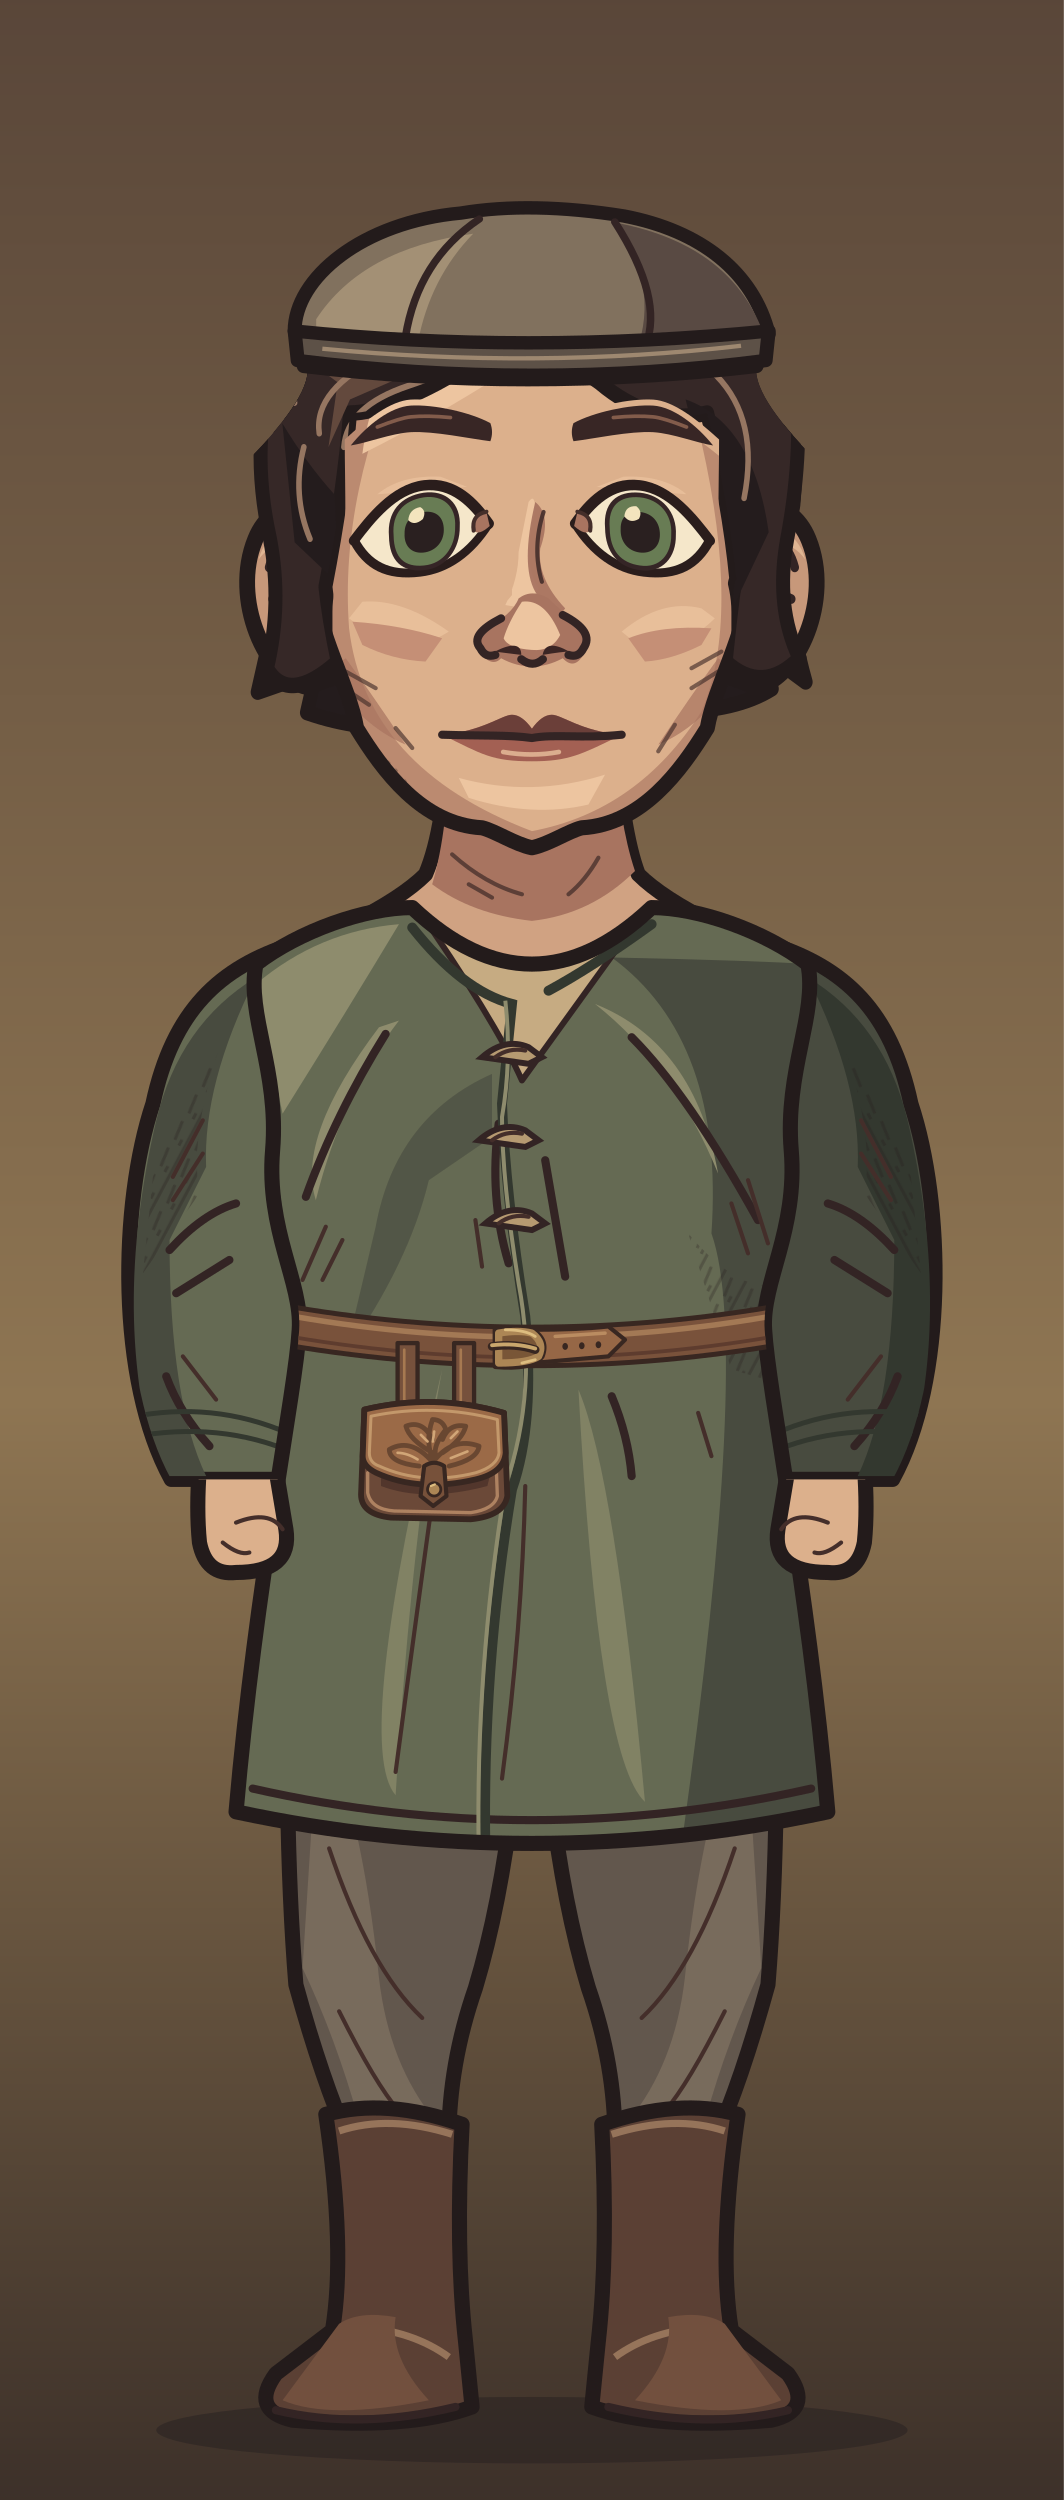
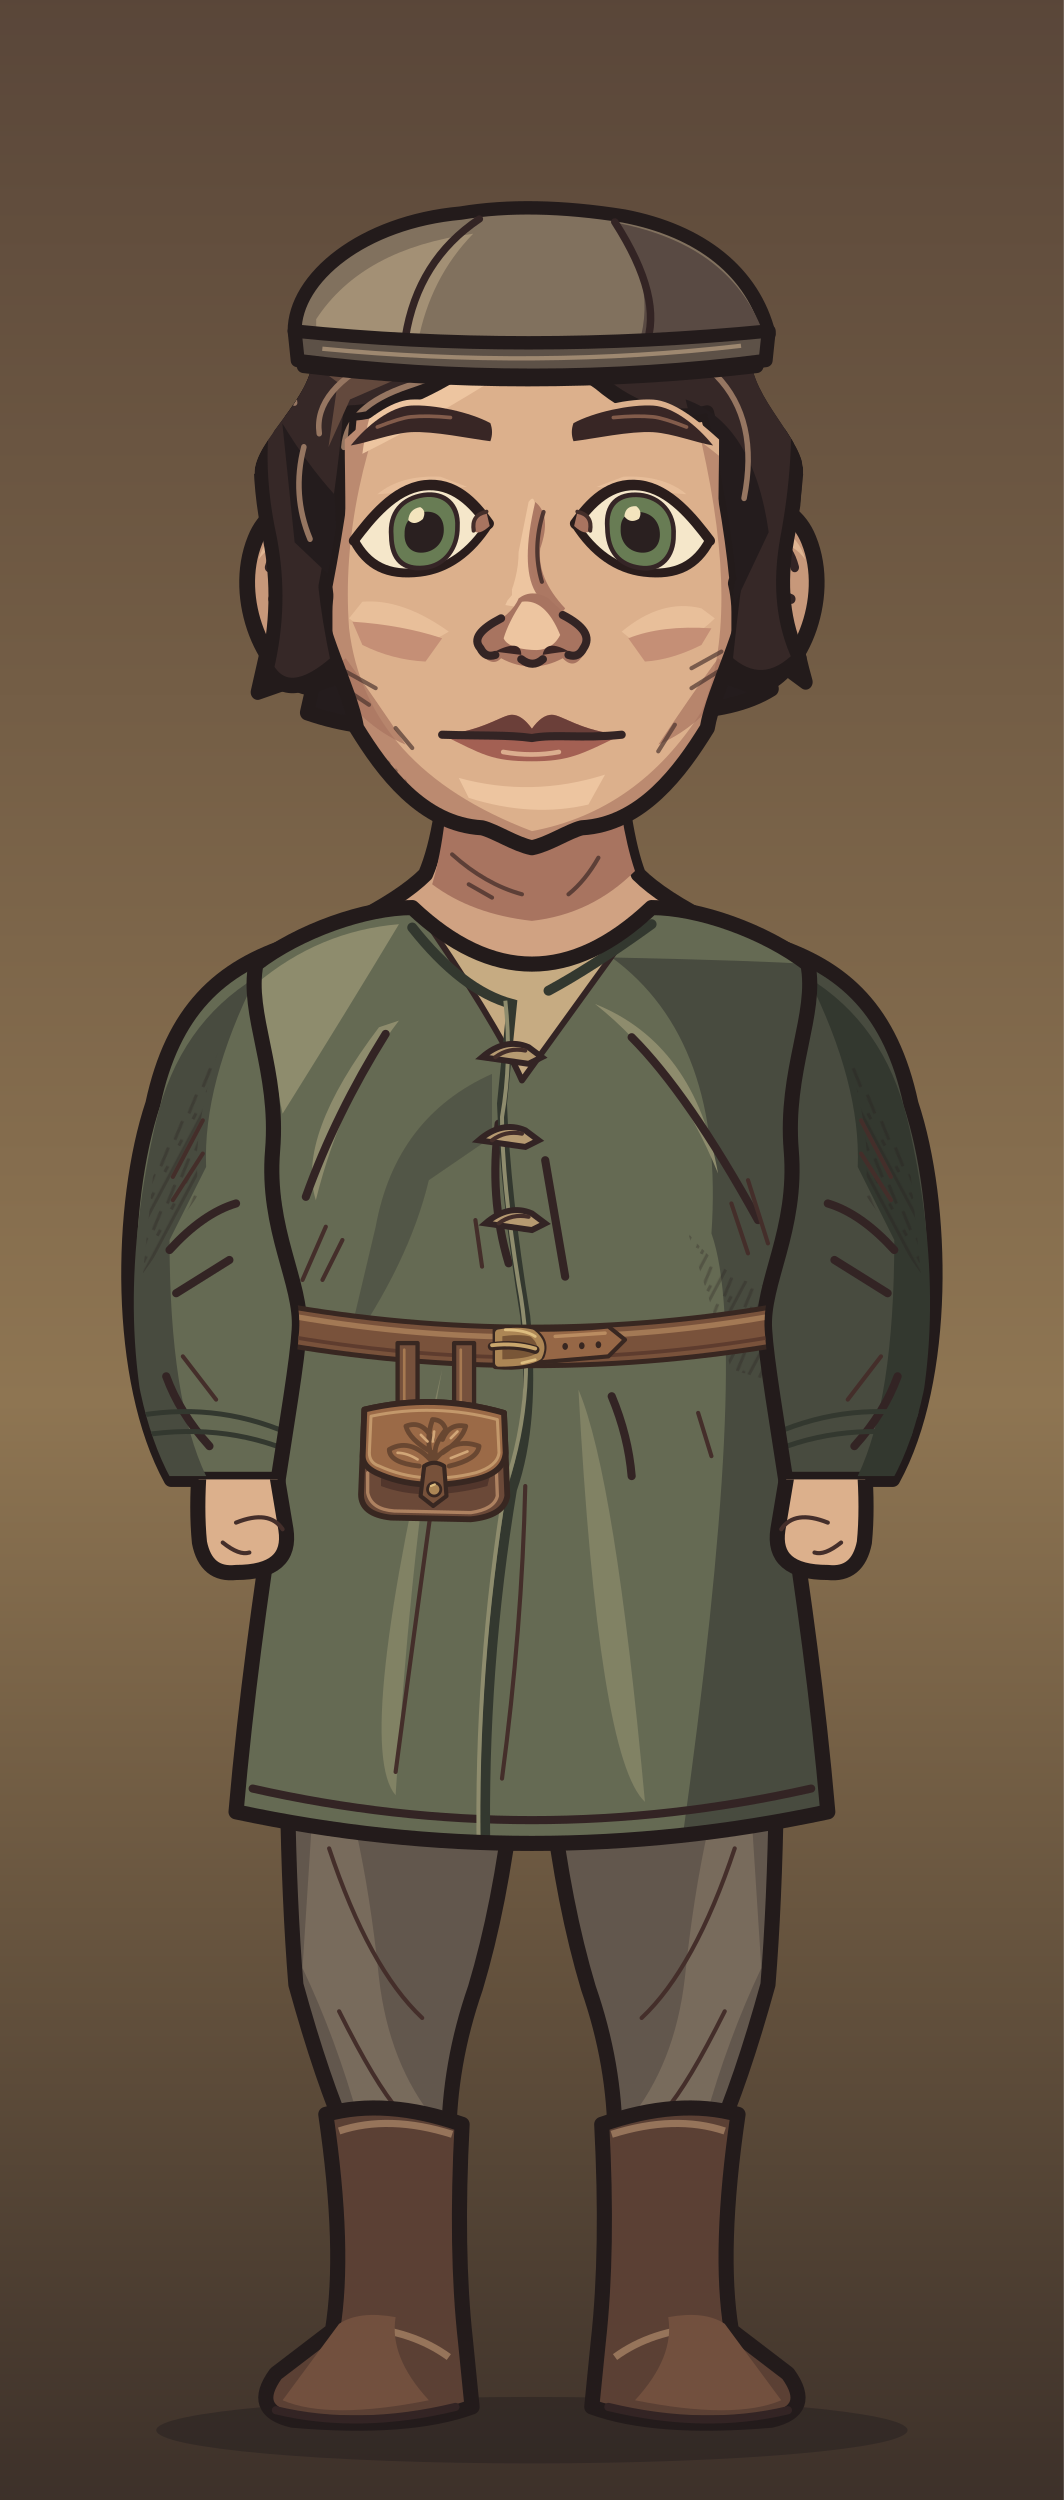
<svg xmlns="http://www.w3.org/2000/svg" xmlns:xlink="http://www.w3.org/1999/xlink" aria-labelledby="title" width="320" height="752" viewBox="0 0 320 752" role="img" data-belt="leather">
  <defs>
    <style>
      .edge {stroke:#231b1b;stroke-width:4.55;stroke-linecap:round;stroke-linejoin:round}
      .seam {fill:none;stroke:#332424;stroke-width:2.45;stroke-linecap:round;stroke-linejoin:round}
      .etch {fill:none;stroke:#442e2a;stroke-width:1.25;stroke-linecap:round}
      .hair-line {fill:none;stroke:#967661;stroke-width:1.45;stroke-linecap:round}
      .white {fill:#f5e7ca;stroke:#2a1d1c;stroke-width:2.65;stroke-linejoin:round}
      .label {fill:#efdfc1;font:600 20px Georgia,serif}
      .muted {fill:#b8aa96;font:13px 'Segoe UI',sans-serif}
      .section {fill:#dcbb8e;font:600 14px 'Segoe UI',sans-serif}
    </style>
    <linearGradient id="umber" x2="0" y2="1" gradientUnits="objectBoundingBox">
      <stop stop-color="#594639" />
      <stop offset=".56" stop-color="#8e7552" />
      <stop offset="1" stop-color="#3c3029" />
    </linearGradient>
    <linearGradient id="ash" x2="0" y2="1" gradientUnits="objectBoundingBox">
      <stop stop-color="#3b423d" />
      <stop offset=".56" stop-color="#7a7d67" />
      <stop offset="1" stop-color="#242b28" />
    </linearGradient>
    <linearGradient id="rose" x2="0" y2="1" gradientUnits="objectBoundingBox">
      <stop stop-color="#51404a" />
      <stop offset=".56" stop-color="#8a6972" />
      <stop offset="1" stop-color="#372c33" />
    </linearGradient>
    <pattern id="paper-grain" width="63" height="57" patternUnits="userSpaceOnUse">
      <path d="M1 16l2-1m21-4 5-2m16 7 6-1M12 32l3-1m16 11 4-1m20-14 4 1M4 51l5-1m41 0 9-2" fill="none" stroke="#231a1b" stroke-width=".85" opacity=".19" />
      <path d="M4 5l9-1m29 2 2-1M1 40l4-1m12 9 1-1m21-23 4-1m9 12 5-2" fill="none" stroke="#f0dbb5" stroke-width=".85" opacity=".23" />
      <path d="M16 19h.6m13-3h.7m28 6h.7m-39 15h.6m23 4h.6m-12 11h.7m29-39h.7" fill="none" stroke="#21191a" stroke-width="1.2" opacity=".28" stroke-linecap="round" />
    </pattern>
    <pattern id="ink-lines" width="7" height="9" patternUnits="userSpaceOnUse" patternTransform="rotate(28)">
      <path d="M1 -2V10m2.8-8 .6 6m1.9-1v5" stroke="#271d1d" stroke-width=".95" fill="none" opacity=".65" />
    </pattern>
    <radialGradient id="vignette" cx=".5" cy=".39" r=".72">
      <stop offset=".47" stop-color="#20191c" stop-opacity="0" />
      <stop offset="1" stop-color="#20191c" stop-opacity=".48" />
    </radialGradient>
    <g id="firs" fill="currentColor">
      <path d="M10 439Q15 379 12 300L9 220 15 146 15 54 19 80 21 147 28 230 25 326 29 439Z" />
      <path d="M17 169Q27 174 45 174L57 169 49 179 27 187 17 185                M18 194Q29 196 52 192L63 183 56 194 26 205 16 207                M15 225Q46 230 67 218L77 206 71 223 42 238 18 241                M17 252Q48 255 78 245L91 230 84 249 52 266 20 269                M14 282Q40 281 71 278L88 261 84 281 57 291 19 298                M19 312Q43 316 69 310L88 299 84 310 58 322 22 325" />
      <path d="M6 312 0 315V284L11 285M0 266 13 270V250L0 249M0 220 15 221 15 206 0 202                M0 180 16 181V167L0 165M0 141 15 150V138L0 133M0 112 17 127V118L0 104" />
      <path d="M64 440Q55 380 58 324L59 258 63 217 68 222 65 266 68 328 76 440Z                M63 291Q78 294 89 282L100 267 96 283 81 301 62 307                M63 323Q80 323 106 304L98 321 68 339                M63 316Q44 306 37 293L41 307 64 329Z" />
    </g>
    <g id="brambles" fill="none" stroke="currentColor" stroke-linecap="round" stroke-linejoin="round">
      <path stroke-width="3.8" d="M9 440Q13 401 21 380T26 333m-8 57Q39 375 43 352m-28 46Q6 377 0 376M41 440Q41 402 63 385m-20 44q26-6 39-30" />
      <path stroke-width="2" d="M23 364l14-13m-12 4-7-15m20 29 17-4m-15-1 1-11m13 49 2-17m2 14 18-5m-34 32q-12-10-17-10" />
    </g>
    <g id="night-scratches" fill="none" stroke="currentColor" stroke-width="1.2" stroke-linecap="round">
      <path d="M16 113q32-11 54-8m-30 9 16-3m184-40q19-4 44 1m-11 7 19 4                M24 335q33-3 68-16m-44 16 26-4m164-9q31 5 60-3m-39 8 38-3                M27 391q22-6 52-5m168 14q28-8 57-8m-40 11 24-4                M55 178l18-6m177 36 17 3m-12-4 17-1" />
    </g>
    <g id="shirt-setting">
      <rect width="320" height="440" fill="url(#umber)" />
      <path d="M50 217q24 8 64 1l-15 7-56 6m176-90q39-13 70-5l-26 4 28 2-64 6" fill="#856c54" opacity=".5" />
      <use xlink:href="#firs" style="color:#342827" opacity=".52" transform="translate(-26 8)" />
      <use xlink:href="#firs" style="color:#413128" opacity=".58" transform="translate(340 101) scale(-1 .81)" />
      <use xlink:href="#night-scratches" style="color:#dfbb87" opacity=".28" />
      <use xlink:href="#brambles" style="color:#291f22" opacity=".71" />
      <rect width="320" height="440" fill="url(#vignette)" />
      <rect width="320" height="440" fill="url(#paper-grain)" />
    </g>
    <g id="armor-setting">
      <rect width="320" height="440" fill="url(#ash)" />
      <path d="M42 173q49-4 68 3l-43 6 25 3-49 4m151 35q47 10 104-6l-26 14-62 8Z" fill="#707764" opacity=".48" />
      <use xlink:href="#firs" style="color:#27312c" opacity=".64" transform="translate(-36 30)" />
      <use xlink:href="#firs" style="color:#303833" opacity=".75" transform="translate(324 45) scale(-.86 1.03)" />
      <use xlink:href="#brambles" style="color:#252a27" opacity=".62" transform="translate(319 10) scale(-1 1)" />
      <use xlink:href="#night-scratches" style="color:#d8d8a9" opacity=".28" transform="translate(-2 21)" />
      <rect width="320" height="440" fill="url(#vignette)" />
      <rect width="320" height="440" fill="url(#paper-grain)" />
    </g>
    <g id="woman-setting">
      <rect width="320" height="440" fill="url(#rose)" />
      <path d="M44 235q40-4 76-1l-20 6-36 2 19 3-44 5m183-50q35 3 60-3l-24 9-31 2" fill="#775d65" opacity=".6" />
      <use xlink:href="#firs" style="color:#3b2b34" opacity=".58" transform="translate(-20 84) scale(.86 .91)" />
      <use xlink:href="#firs" style="color:#3d2e39" opacity=".68" transform="translate(327 54) scale(-.85 .98)" />
      <path d="M300 440q-2-82-6-173l-9-103 7-35 12 42 9 98 7 171Z                M294 195q-10-18-25-24l-15-1 13-4 11 2 18 15                M285 162q-13-22-34-27l-7 4 7-11 17 4 20 17                M303 242q-18-23-36-27l-13 3 15-9 11 2 21 15" fill="#3a2b33" opacity=".64" />
      <use xlink:href="#brambles" style="color:#2d2229" opacity=".8" transform="translate(12 6)" />
      <use xlink:href="#night-scratches" style="color:#e1b8a8" opacity=".28" transform="translate(0 7)" />
      <rect width="320" height="440" fill="url(#vignette)" />
      <rect width="320" height="440" fill="url(#paper-grain)" />
    </g>
    <pattern id="mail-rings" width="14" height="13" patternUnits="userSpaceOnUse" patternTransform="rotate(-7)">
      <path d="M-1 2q3-3 6 0 1 3-2 5Q0 8-1 5M6 2q3-3 6 0 1 3-2 5Q7 8 6 5M3 8q3-3 6 0 1 3-2 5-3 1-4-2M10 8q3-3 6 0" fill="none" stroke="#2d2c28" stroke-width="1.6" stroke-linecap="round" />
      <path d="M-.5 4q1.5-2 3-1m5 1q1.4-2 3-1M4 10q1.5-2 3-1m4 1q1.4-2 3-1" fill="none" stroke="#9a9b87" stroke-width="1.12" opacity=".78" stroke-linecap="round" />
    </pattern>
    <pattern id="armor-plates" width="47" height="24" patternUnits="userSpaceOnUse" patternTransform="translate(4 4) rotate(2)">
      <path d="M1 0l21 .7 1 18-3 3-17-1-1-4Zm24 1 19-1 2 15-3 7-19-2Z" fill="#85867a" stroke="#352e2a" stroke-width="1.75" stroke-linejoin="round" />
      <path d="M2 2l18 .2-.2 4L5 7 4 17Zm24 0 16-1 1 4-14 2-3 10Z" fill="#a9a58d" />
      <path d="M19 4l4 14-3 3-16-1 13-4Zm22 2 4 10-2 5-17-1 13-4Z" fill="#62655f" />
      <path d="M7 7l1-.5m6 12 3-2m16-7 5-1m-7 5 4-2" fill="none" stroke="#d0c0a0" stroke-width=".9" opacity=".76" />
      <path d="M6 12q2-2 2.7 1-1 2.2-2.7.5Zm12 1q1.8-2 2.4.6-1 2.6-2.5.8Zm11 1q1-2.2 2.8-1-.2 2.9-2.8 2.1Zm12-2q2.2-1.4 2.3.8-1 2.3-2.3.5Z" fill="#3c342d" />
    </pattern>
    <clipPath id="portrait-frame">
      <rect width="320" height="752" />
    </clipPath>
    <clipPath id="headgear-hair-back-reveal">
-       <path d="M92.368 109.5H227.632Q225.632 118.5 245.632 138.5L320 215V440H0V215L74.368 138.5Q94.368 118.5 92.368 109.5Z" />
+       <path d="M94.221 106.5H225.779C225.779 120.18 242.339 132.42 241.597 142.5H320V440H0V142.5H76.554C76.221 132.42 94.221 120.18 94.221 106.5Z" />
    </clipPath>
    <clipPath id="wardrobe-torso-mask">
      <path d="M124 273 C110 273 90 280 77 290 C74 305 84 322 82 346 C80 370 91 386 90 400 C89 418 77 476 71 545 Q160 564 249 545 C243 476 231 418 230 400 C229 386 240 370 238 346 C236 322 246 305 243 290 C230 280 210 273 196 273 Q160 307 124 273Z" />
    </clipPath>
    <clipPath id="wardrobe-sleeve-mask">
      <path d="M88 284C66 291 52 304 46 332C36 362 35 415 51.5 445H90.5Q111 406 106 336Z" />
    </clipPath>
    <clipPath id="face-shape-clip">
      <path d="M 160 73 C 191 73 219 90 223 128 C 224 143 225 164 225 177 C 225 189 214.75 207 212.75 219 C 204.75 232 193 248 175 249 C 171 250 165 254 160 255 C 155 254 149 250 145 249 C 127 248 115.25 232 107.25 219 C 105.25 207 95 189 95 177 C 95 164 96 143 97 128 C 101 90 129 73 160 73 Z" />
    </clipPath>
    <clipPath id="face-features-eye-left">
      <path d="M-21 0 C-16 -6 -9 -14 0 -14 C9 -14 15 -7 19.5 0 C14 8 7 12 -1 12 C-11 12 -17 8 -21 0Z" />
    </clipPath>
    <clipPath id="face-features-eye-right">
      <path d="M-21 0 C-16 -6 -9 -14 0 -14 C9 -14 15 -7 19.5 0 C14 8 7 12 -1 12 C-11 12 -17 8 -21 0Z" />
    </clipPath>
    <clipPath id="face-features-nose-bridge">
      <path d="M154 144H167V179L172 185V187H149V185L154 179Z" />
    </clipPath>
    <clipPath id="headgear-hair-front-reveal">
-       <path d="M92.368 109.5H227.632Q225.632 118.5 245.632 138.5L320 215V440H0V215L74.368 138.5Q94.368 118.5 92.368 109.5Z" />
+       <path d="M94.221 106.5H225.779C225.779 120.18 242.339 132.42 241.597 142.5H320V440H0V142.5H76.554C76.221 132.42 94.221 120.18 94.221 106.5Z" />
    </clipPath>
    <mask id="hair-face-opening" maskUnits="userSpaceOnUse" x="0" y="0" width="320" height="440">
      <rect fill="white" x="0" y="0" width="320" height="440" />
      <g clip-path="url(#face-shape-clip)">
        <path d="M103.7 132.2C110.5 125.98 117.5 120.6 123.5 120.2C130.5 119.8 141.5 122.2 149 125.48Q160 133.48 171 125.48C178.5 122.2 189.5 119.8 196.5 120.2C202.5 120.6 209.5 125.98 216.3 132.2C216.3 141.2 216.1 143 216.1 160C216.1 169 220 175 220 184V300H100V184C100 175 103.9 169 103.9 160C103.9 143 103.7 141.2 103.7 132.2Z" fill="black" />
      </g>
    </mask>
    <clipPath id="hair-crown-clip">
      <path d="M97 198q-16 13-23 2 5-19 1-38-7-29 2-52 9-36 38-49 25-14 48-9 28-6 54 12 28 18 29 53 2 21-3 45-4 20 4 35-12 11-24 1Q226 172 226.5 174Q224 151 217 125Q199 129 182 116Q166 106 155 98Q142 112 118 121Q108 125 101 125Q99 148 93 176Q94 185 97 198Z" />
    </clipPath>
    <clipPath id="full-costume-hands-clip">
      <rect x="0" y="445" width="320" height="307" />
    </clipPath>
  </defs>
  <g data-part="full-costume">
    <rect width="320" height="752" fill="url(#umber)" />
    <ellipse cx="160" cy="731" rx="113" ry="10" fill="#261f20" opacity=".5" />
    <g>
      <path d="M87 469 L158 469 Q158 548 143 598 Q135 621 135 644 H105 Q97 626 89 597 Q85 548 87 469Z" fill="#62574d" class="edge" />
      <path d="M96 514 Q109 546 114 595 Q117 621 131 638 H108Q101 613 91 592Z" fill="#8c7c69" opacity=".53" />
      <path d="M99 556Q111 592 127 607 M102 605Q113 627 120 635" class="etch" />
      <g transform="translate(0 0)">
        <path d="M98 636Q116 631 139 639Q137 677 140 704L142 724Q123 731 88 728Q75 725 83 714L100 701Q104 677 98 636Z" fill="#5b4034" class="edge" />
        <path d="M102 641Q117 636 136 642M108 700Q124 701 135 709 M100 705Q104 710 117 715" fill="none" stroke="#96745a" stroke-width="2.15" />
        <path d="M102 699Q108 695 119 697Q117 709 129 722Q99 728 85 722Z" fill="#72503e" />
        <path d="M83 725Q108 731 137 724" class="seam" />
      </g>
    </g>
    <g transform="translate(320 0) scale(-1 1)">
      <path d="M87 469 L158 469 Q158 548 143 598 Q135 621 135 644 H105 Q97 626 89 597 Q85 548 87 469Z" fill="#62574d" class="edge" />
      <path d="M96 514 Q109 546 114 595 Q117 621 131 638 H108Q101 613 91 592Z" fill="#8c7c69" opacity=".53" />
      <path d="M99 556Q111 592 127 607 M102 605Q113 627 120 635" class="etch" />
      <g transform="translate(0 0)">
        <path d="M98 636Q116 631 139 639Q137 677 140 704L142 724Q123 731 88 728Q75 725 83 714L100 701Q104 677 98 636Z" fill="#5b4034" class="edge" />
        <path d="M102 641Q117 636 136 642M108 700Q124 701 135 709 M100 705Q104 710 117 715" fill="none" stroke="#96745a" stroke-width="2.15" />
        <path d="M102 699Q108 695 119 697Q117 709 129 722Q99 728 85 722Z" fill="#72503e" />
        <path d="M83 725Q108 731 137 724" class="seam" />
      </g>
    </g>
  </g>
  <g clip-path="url(#portrait-frame)">
    <g id="hair-back">
      <g clip-path="url(#headgear-hair-back-reveal)">
        <g transform="matrix(0.926 0 0 1.024 11.765 -3.765)">
          <path d="M104 96q-25 16-27 45-7 21 0 42l-6 24 19-6-3 12q35 11 69-6 59 12 82-1l-4-12 15 10q-9-29-4-52 4-39-23-58Z" fill="#241c1d" class="edge" />
        </g>
      </g>
    </g>
    <g data-part="neck">
      <g id="face-shape-neck">
        <path d="M 135 219 Q 134 249 128 263 Q 121 270 105 278 L 122 301 198 301 215 278 Q 199 270 192 263 Q 187 250 185 219 Z" fill="#d0a282" class="edge" />
        <path d="M 135 224 185 224 Q 186 247 191 262 Q 178 275 160 277 Q 142 275 130 266 Q 135 249 135 224 Z" fill="#a87460" />
        <path d="M 136 257 q 10 9 21 12 m -16 -3 7 4 m 32 -12 q -4 7 -9 11" class="etch" opacity=".75" />
      </g>
    </g>
    <g id="wardrobe-outfit-nw_nov_svita" data-outfit="nw_nov_svita">
      <path d="M88 284C66 291 52 304 46 332C36 362 35 415 51.5 445H90.5Q111 406 106 336Z" fill="#656a53" class="edge" data-part="sleeve-outline" data-side="left" />
      <g data-part="sleeve-left" clip-path="url(#wardrobe-sleeve-mask)">
        <path d="M47 337 Q54 308 77 294 Q61 326 62 351 L51 373 Q51 421 62 444 H48 Q33 397 47 337Z" fill="#484b3f" />
        <path d="M46 354 Q57 326 66 315 Q57 342 60 359 L43 383Z" fill="url(#ink-lines)" opacity=".44" />
        <path d="M51 376 q10 -11 20 -14 m-18 27 16 -10 M50 414 q4 11 13 21" class="seam" />
        <path d="M52 354 l9 -17 m-9 24 9 -14 m-6 61 10 13" class="etch" />
        <path d="M36 427 Q61 421 84 430 M36 433 Q63 427 86 436" fill="none" stroke="#33382f" stroke-width="1.5" />
      </g>
      <g transform="translate(320 0) scale(-1 1)">
        <path d="M88 284C66 291 52 304 46 332C36 362 35 415 51.5 445H90.5Q111 406 106 336Z" fill="#484b3f" class="edge" data-part="sleeve-outline" data-side="right" />
        <g data-part="sleeve-right" clip-path="url(#wardrobe-sleeve-mask)">
          <path d="M47 337 Q54 308 77 294 Q61 326 62 351 L51 373 Q51 421 62 444 H48 Q33 397 47 337Z" fill="#33382f" />
          <path d="M46 354 Q57 326 66 315 Q57 342 60 359 L43 383Z" fill="url(#ink-lines)" opacity=".44" />
          <path d="M51 376 q10 -11 20 -14 m-18 27 16 -10 M50 414 q4 11 13 21" class="seam" />
          <path d="M52 354 l9 -17 m-9 24 9 -14 m-6 61 10 13" class="etch" />
          <path d="M36 427 Q61 421 84 430 M36 433 Q63 427 86 436" fill="none" stroke="#33382f" stroke-width="1.5" />
        </g>
      </g>
      <path d="M124 273 C110 273 90 280 77 290 C74 305 84 322 82 346 C80 370 91 386 90 400 C89 418 77 476 71 545 Q160 564 249 545 C243 476 231 418 230 400 C229 386 240 370 238 346 C236 322 246 305 243 290 C230 280 210 273 196 273 Q160 307 124 273Z" fill="#656a53" />
      <g data-part="torso" clip-path="url(#wardrobe-torso-mask)">
        <path d="M77 296 Q96 280 120 278 Q105 303 85 335Z" fill="#8e8c6d" />
        <path d="M184 288 Q230 289 243 290 L254 555 H205 Q226 405 214 371 Q218 313 184 288Z" fill="#484b3f" />
        <path d="M78 344 Q88 359 84 381 L69 402 L61 359Z" fill="#484b3f" />
        <path d="M207 371 Q223 390 235 386 L234 416 L220 412Z" fill="url(#ink-lines)" opacity=".42" />
        <path d="M120 307 Q103 329 95 361 Q89 342 114 309Z M179 302 Q209 314 216 353 Q203 321 179 302Z" fill="#8e8c6d" />
        <path d="M133 412Q124 460 119 540Q106 525 133 412Z M174 418Q185 444 194 542Q180 529 174 418Z" fill="#8e8c6d" opacity=".68" />
        <path d="M134 423Q126 480 119 533 M158 447Q157 490 151 535" class="etch" />
        <path d="M76 538Q160 557 244 538" class="seam" />
        <path d="M116 311 Q101 335 92 360 M190 312 Q207 329 228 367 M150 338 q-3 22 3 42 m11 -31 6 35 M184 420q5 12 6 24" class="seam" />
        <path d="M98 369 l-7 16 m12 -12 -6 12 M225 355 l6 19 m-11 -12 5 15 M143 367 l2 14 m65 44 4 13" class="etch" />
        <path d="M124 271 Q160 295 196 271 L157 325 Q149 307 124 271 Z" fill="#c6ab82" stroke="#332424" stroke-width="1.8" stroke-linejoin="round" />
        <path d="M124 279 Q139 298 154 302 L151 332 Q152 359 158 396 Q161 428 154 448 Q145 502 146 557 M196 278 Q178 291 165 298" fill="none" stroke="#33382f" stroke-width="3" stroke-linecap="round" />
        <path d="M152 301 Q154 319 151 336 Q151 355 156 386 Q162 418 152 447 Q143 502 144 557" fill="none" stroke="#8e8c6d" stroke-width="1.2" />
        <path d="M148 323 Q119 336 113 369 L104 407 Q123 380 129 355 L148 342 Z" fill="#484b3f" opacity=".63" />
        <path d="M145 318 q7 -6 14 -3 l4 3 -4 2z" fill="#b69a71" stroke="#332424" stroke-width="1.8" />
        <path d="M149 318 q4 -3 9 -2" class="etch" />
        <path d="M144 343 q7 -6 14 -3 l4 3 -4 2z" fill="#b69a71" stroke="#332424" stroke-width="1.8" />
        <path d="M148 343 q4 -3 9 -2" class="etch" />
        <path d="M146 368 q7 -6 14 -3 l4 3 -4 2z" fill="#b69a71" stroke="#332424" stroke-width="1.8" />
        <path d="M150 368 q4 -3 9 -2" class="etch" />
      </g>
      <path d="M124 273 C110 273 90 280 77 290 C74 305 84 322 82 346 C80 370 91 386 90 400 C89 418 77 476 71 545 Q160 564 249 545 C243 476 231 418 230 400 C229 386 240 370 238 346 C236 322 246 305 243 290 C230 280 210 273 196 273 Q160 307 124 273Z" fill="none" class="edge" />
    </g>
    <g id="face-shape">
      <g id="face-shape-ears">
        <g transform="translate(105 179) scale(-1.046 1.19)">
          <path d="M -4 -15 C 7 -26 22 -25 27 -14 C 34 1 24 21 12 23 L -4 18 Z" fill="#c7987a" class="edge" />
          <path d="M 7 -15 C 16 -20 24 -16 26 -9 C 22 -14 16 -14 13 -11 L 10 -1 Z" fill="#edc5a0" opacity=".66" />
          <path d="M 23 -7 Q 20 -17 10 -11 L 7 2 M 22 1 Q 15 -2 11 6" class="seam" />
        </g>
        <g transform="translate(215 179) scale(1.046 1.19)">
          <path d="M -4 -15 C 7 -26 22 -25 27 -14 C 34 1 24 21 12 23 L -4 18 Z" fill="#c7987a" class="edge" />
          <path d="M 7 -15 C 16 -20 24 -16 26 -9 C 22 -14 16 -14 13 -11 L 10 -1 Z" fill="#edc5a0" opacity=".66" />
          <path d="M 23 -7 Q 20 -17 10 -11 L 7 2 M 22 1 Q 15 -2 11 6" class="seam" />
        </g>
      </g>
      <path d="M 160 73 C 191 73 219 90 223 128 C 224 143 225 164 225 177 C 225 189 214.75 207 212.75 219 C 204.75 232 193 248 175 249 C 171 250 165 254 160 255 C 155 254 149 250 145 249 C 127 248 115.25 232 107.25 219 C 105.25 207 95 189 95 177 C 95 164 96 143 97 128 C 101 90 129 73 160 73 Z" fill="#dcb08c" />
      <g clip-path="url(#face-shape-clip)">
        <path d="M 70 141 Q 104 91 123 103 Q 102 148 105 189 Q 110 231 160 250 Q 192 244 211 214 Q 223 186 211 133 Q 235 151 250 174 L 250 265 70 265 Z" fill="#bb8a70" />
        <path d="M 109 136.5 Q 114 99 142 98 Q 173 89 195 107 Q 174 98 152 112 Q 130 126 109 136.5 Z" fill="#edc5a0" />
        <g transform="translate(160 0) scale(-1 1)">
          <path d="M 25 190 Q 39 180 51 181 L 55 186 Q 45 194 32 194 Z" fill="#edc5a0" opacity=".72" />
          <path d="M 27 192 Q 39 188 54 187 L 51 194 Q 42 198.5 32 199 Z" fill="#c58f76" />
          <path d="M 56 198 Q 48 209 38 224 Q 52 218 62 202 Z" fill="#a87460" opacity=".73" />
        </g>
        <g transform="translate(160 0) scale(1 1)">
          <path d="M 27 190 Q 39 180 51 183 L 55 186 Q 45 196 32 194 Z" fill="#edc5a0" opacity=".72" />
          <path d="M 29 192 Q 39 188 54 189 L 51 194 Q 42 198.5 34 199 Z" fill="#c58f76" />
          <path d="M 56 198 Q 48 209 38 224 Q 52 218 62 202 Z" fill="#a87460" opacity=".73" />
        </g>
        <path d="M 92 183 Q 99 211 120 232 L 132 247 119 248 Q 98 234 85 212 Z M 229 184 Q 224 217 203 241 L 193 250 209 247 Q 230 233 240 211 Z" fill="url(#ink-lines)" opacity=".42" />
        <path d="M 138 234 Q 160 240 182 233 L 177 242 Q 160 246 141 240 Z" fill="#edc5a0" />
        <path d="M 104 202 l 9 5 m -8 1 6 4 m 97 -11 9 -5 m -9 11 8 -5 m -97 17 5 6 m 74 1 5 -8" class="etch" opacity=".65" />
      </g>
      <path d="M 160 73 C 191 73 219 90 223 128 C 224 143 225 164 225 177 C 225 189 214.75 207 212.75 219 C 204.75 232 193 248 175 249 C 171 250 165 254 160 255 C 155 254 149 250 145 249 C 127 248 115.25 232 107.25 219 C 105.25 207 95 189 95 177 C 95 164 96 143 97 128 C 101 90 129 73 160 73 Z" fill="none" class="edge" />
    </g>
    <g clip-path="url(#face-shape-clip)">
      <g data-part="eyes">
        <g transform="matrix(1 -0.12 0 1 127.5 160)">
          <path d="M-14 -13 Q-7 -18 5 -16 L13 -12" fill="#edc5a0" opacity=".65" />
          <path d="M-21 0 C-16 -6 -9 -14 0 -14 C9 -14 15 -7 19.5 0 C14 8 7 12 -1 12 C-11 12 -17 8 -21 0Z" class="white" />
          <g clip-path="url(#face-features-eye-left)">
            <g transform="translate(0 0) scale(1 1)">
              <path d="M-9.8 0 C-10.4 -7 -6.6 -10.9 0 -11.1 C6.1 -11.2 10.5 -7 10.1 -.3 C10.2 5.9 6.4 11 0 10.8 C-6.1 10.7 -9.7 7.2 -9.8 0Z" fill="#687c54" stroke="#352526" stroke-width="1.4" />
              <path d="M-5.8 -.2C-5.9-3.8-3.5-6 .1-6 3.8-6 6-3.6 6 .1 6 3.9 3.3 6.3-.2 6.2-3.9 6.1-6 3.3-5.8-.2Z" fill="#2a2020" />
              <path d="M-4.7-4.1Q-4.4-7.4-1.1-7.6 .9-6.3-.3-3.9-2.9-2-4.7-4.1Z" fill="#f3e4bd" />
            </g>
          </g>
          <path d="M-21 0 C-16 -6 -9 -14 0 -14 C9 -14 15 -7 19.5 0" fill="none" stroke="#2a1d1c" stroke-width="3.15" stroke-linecap="round" />
          <path d="M18.8 -3.8 Q14.2 -3.4 15 1.4 Q16.5 3.2 19.8 .6Z" fill="#a87460" />
          <path d="M18.8 -3.8 Q14.2 -3.4 15 1.4" class="etch" />
        </g>
        <g transform="matrix(-1 -0.12 0 1 192.5 160)">
          <path d="M-14 -13 Q-7 -18 5 -16 L13 -12" fill="#edc5a0" opacity=".65" />
          <path d="M-21 0 C-16 -6 -9 -14 0 -14 C9 -14 15 -7 19.5 0 C14 8 7 12 -1 12 C-11 12 -17 8 -21 0Z" class="white" />
          <g clip-path="url(#face-features-eye-right)">
            <g transform="translate(0 0) scale(-1 1)">
              <path d="M-9.8 0 C-10.4 -7 -6.6 -10.9 0 -11.1 C6.1 -11.2 10.5 -7 10.1 -.3 C10.2 5.9 6.4 11 0 10.8 C-6.1 10.7 -9.7 7.2 -9.8 0Z" fill="#687c54" stroke="#352526" stroke-width="1.4" />
              <path d="M-5.8 -.2C-5.9-3.8-3.5-6 .1-6 3.8-6 6-3.6 6 .1 6 3.9 3.3 6.3-.2 6.2-3.9 6.1-6 3.3-5.8-.2Z" fill="#2a2020" />
              <path d="M-4.7-4.1Q-4.4-7.4-1.1-7.6 .9-6.3-.3-3.9-2.9-2-4.7-4.1Z" fill="#f3e4bd" />
            </g>
          </g>
          <path d="M-21 0 C-16 -6 -9 -14 0 -14 C9 -14 15 -7 19.5 0" fill="none" stroke="#2a1d1c" stroke-width="3.15" stroke-linecap="round" />
          <path d="M18.8 -3.8 Q14.2 -3.4 15 1.4 Q16.5 3.2 19.8 .6Z" fill="#a87460" />
          <path d="M18.8 -3.8 Q14.2 -3.4 15 1.4" class="etch" />
        </g>
      </g>
      <g data-part="brows">
        <g transform="matrix(1 0 0 1 127.5 131)">
          <path d="M-22 3 C-17 -3.22 -10 -8.6 -4 -9 C3 -9.4 14 -7 20 -3.72 Q21 -1 20 1.72 C14 1 3 -1.4 -4 -1 C-10 -0.6 -17 2.22 -22 3Z" fill="#382625" />
          <path d="M-14 -2.55 Q-7 -5.3 -4 -5.6 Q1 -6.1 8 -5.4" fill="none" stroke="#835c4b" stroke-width="1.1" stroke-linecap="round" />
        </g>
        <g transform="matrix(-1 0 0 1 192.5 131)">
          <path d="M-22 3 C-17 -3.22 -10 -8.6 -4 -9 C3 -9.4 14 -7 20 -3.72 Q21 -1 20 1.72 C14 1 3 -1.4 -4 -1 C-10 -0.6 -17 2.22 -22 3Z" fill="#382625" />
          <path d="M-14 -2.55 Q-7 -5.3 -4 -5.6 Q1 -6.1 8 -5.4" fill="none" stroke="#835c4b" stroke-width="1.1" stroke-linecap="round" />
        </g>
      </g>
      <g data-part="nose">
        <g clip-path="url(#face-features-nose-bridge)">
          <path d="M159 151 Q161 148 161 154 Q157 169 162 177 L158 183 152 182 Q156 174 156 166Z" fill="#edc5a0" />
          <path d="M161 151 Q166 155 162.5 165 Q161.5 174 170 183 L167 187 161 178 Q156.5 170 161 151Z" fill="#a87460" opacity=".93" />
          <path d="M163.5 154 Q160 165 163 175" class="etch" opacity=".9" />
        </g>
        <path d="M156 180 Q160 177 165 180 C167 182 169.28 184 174 188 Q178 192 176 196 Q173 202 169.28 198 Q160 203 150.72 198 Q148 201 144 196 Q142 192 146 189 Q154 185 156 180Z" fill="#a87460" />
        <path d="M157 181 Q164 180 168.5 191 Q165.95 196 160 195.5 Q152.775 195 151.5 192 Q153 187 157 181Z" fill="#edc5a0" />
        <path d="M150.72 186 Q141 191 144.5 195 Q146 198 149 197 M169.28 185 Q179 190 175.5 195 Q174 198 171 197" class="seam" />
        <path d="M148.8 196 q8 -4 8 1 q-8 -1 -8 -1Z M163.2 197 q1 -5 8 -1 q-2 0 -8 1Z" fill="#3b2524" />
        <path d="M156.8 198.3 Q160.25 201 163.3 198.3" class="seam" />
      </g>
      <g data-part="mouth">
        <path d="M133 221 C145.15 220 151 215 154 215 Q157 215 160 219.2 Q163 215 166 215 C169 215 174.85 220 187 221 C174.85 227 171 229 160 229 C148 229 145.15 227 133 221Z" fill="#a36053" />
        <path d="M133 221 C145.15 220 151 215 154 215 Q157 215 160 219.2 Q163 215 166 215 C169 215 174.85 220 187 221 C174.85 222.25 167 220.7 160 222 C153 221 145.15 221.4 133 221Z" fill="#56322f" opacity=".72" />
        <path d="M133 221 C145.15 221.4 153 221 160 222 C167 220.7 174.85 222.25 187 221" class="seam" />
        <path d="M151.36 226.2 Q160 227.7 168.1 226.2" fill="none" stroke="#edc5a0" stroke-width="1.4" stroke-linecap="round" opacity=".76" />
      </g>
    </g>
    <g id="hair-front">
      <g clip-path="url(#headgear-hair-front-reveal)">
        <g mask="url(#hair-face-opening)">
          <g transform="matrix(0.926 0 0 1.024 11.765 -3.765)">
            <path d="M97 198q-16 13-23 2 5-19 1-38-7-29 2-52 9-36 38-49 25-14 48-9 28-6 54 12 28 18 29 53 2 21-3 45-4 20 4 35-12 11-24 1Q226 172 226.5 174Q224 151 217 125Q199 129 182 116Q166 106 155 98Q142 112 118 121Q108 125 101 125Q99 148 93 176Q94 185 97 198Z" fill="#362827" class="edge" />
            <g clip-path="url(#hair-crown-clip)">
              <path d="M91 112q6-26 41-35 19-3 37-2 15-4 25-16-6 21-26 26-13 15-39 25l-28 11-7 14 3-19Zm76-20q22-1 37-12-3 9-9 12 13 4 21 14-25-5-38-11Z" fill="#63493d" />
              <path d="M79 128q8 12 17 21l1 26-14-12Zm123-38 26-13 13 25Z M210 121q22 7 27 39l-11 21Z" fill="#241c1d" />
              <path d="M83 122q-3-14 18-24t25-16q10-10 31-9t40-12M91 131q-2-13 21-23 17-7 26-18 10-10 29-6t41-9M99 135q1-12 21-18t27-14q12-10 32-10 17-1 38-11M184 106q22-5 36 8t9 36M86 135q-4 14 2 27" fill="none" stroke="#967661" stroke-width="1.8" stroke-linecap="round" stroke-linejoin="round" />
            </g>
          </g>
        </g>
      </g>
    </g>
    <g id="headgear-nw_nov_round_cap">
      <g transform="matrix(0.926 0 0 0.887 11.765 6.438)">
        <path d="M83 105C83 87 105 68 137 65Q160 61 190 66C215 71 232 85 237 106L233 117 Q158 126 86 117Z" fill="#81715e" class="edge" />
        <path d="M90 101Q105 77 141 72 Q127 87 123 109L90 112Z" fill="#a39075" />
        <path d="M186 68 Q224 75 235 105L221 114 194 112Q202 89 186 68Z" fill="#594a43" />
        <path d="M119 107Q123 81 143 67M197 110Q203 94 187 68" class="seam" />
        <path d="M83 105Q158 113 237 105L236 115Q161 125 84 115Z" fill="#5d5147" class="edge" />
        <path d="M92 111Q162 118 228 110" fill="none" stroke="#9e8870" stroke-width="1.45" />
      </g>
    </g>
  </g>
  <g data-part="waist-accessories">
    <g data-part="belt" data-style="leather" clip-path="url(#wardrobe-torso-mask)" data-material-slot="belt">
      <path d="M82 398Q160 412 238 398" fill="none" stroke="#382721" stroke-width="13.1" stroke-linecap="round" stroke-linejoin="round" data-material-surface="fixed" />
      <path d="M82 398Q160 412 238 398" fill="none" stroke="#79523b" stroke-width="10.1" stroke-linecap="round" stroke-linejoin="round" data-material-surface="base" />
      <path d="M84 395.2Q160 409.2 236 395.2" fill="none" stroke="#a37955" stroke-width="1.65" stroke-linecap="round" stroke-linejoin="round" data-material-surface="light" />
      <path d="M83 401.3Q160 415.3 237 401.3" fill="none" stroke="#5e3c2e" stroke-width="1.15" stroke-linecap="round" stroke-linejoin="round" data-material-surface="shade" />
      <path d="M160 400Q174 400 183 399l5 4-5 5-23 2Z" fill="#966746" stroke="#382721" stroke-width="1.25" stroke-linecap="round" stroke-linejoin="round" data-material-surface="base" />
      <path d="M167 402l15-1" fill="none" stroke="#ba8c61" stroke-width="1.05" stroke-linecap="round" stroke-linejoin="round" data-material-surface="light" />
      <ellipse cx="170" cy="405" rx="0.85" ry="1.05" fill="#382721" data-material-surface="fixed" />
      <ellipse cx="175" cy="404.8" rx="0.85" ry="1.05" fill="#382721" data-material-surface="fixed" />
      <ellipse cx="180" cy="404.5" rx="0.85" ry="1.05" fill="#382721" data-material-surface="fixed" />
      <g transform="translate(156 405) scale(1)">
        <path d="M-7 -5Q-1 -6 4 -5Q9 -2 7 3Q4 7 -7 6Z" fill="#795637" stroke="#382721" stroke-width="1.65" stroke-linecap="round" stroke-linejoin="round" data-material-surface="fixed" />
        <path d="M-6 -4Q0 -5 4 -4Q8 -1 6 3Q3 5 -6 5Z" fill="none" stroke="#ac8655" stroke-width="2.2" stroke-linecap="round" stroke-linejoin="round" data-material-surface="fixed" />
        <path d="M-4 -5Q2 -5 5 -3M5 4l-4 1" fill="none" stroke="#ddbd80" stroke-width="0.85" stroke-linecap="round" stroke-linejoin="round" data-material-surface="fixed" />
        <path d="M-8 0q7 -1 13 1" fill="none" stroke="#382721" stroke-width="2.55" stroke-linecap="round" stroke-linejoin="round" data-material-surface="fixed" />
        <path d="M-8 -.35q7 -.8 13 1" fill="none" stroke="#c9a76d" stroke-width="1.15" stroke-linecap="round" stroke-linejoin="round" data-material-surface="fixed" />
      </g>
    </g>
    <g data-part="belt-pouch" data-style="novgorod_flap" data-material-slot="belt_pouch" transform="translate(130.6 404)">
      <path d="M-11 0h6v23h-6ZM6 0h6v23H6Z" fill="#76513c" stroke="#382721" stroke-width="1.3" stroke-linecap="round" stroke-linejoin="round" data-material-surface="base" />
      <path d="M-9 2v16M8 2v16" fill="none" stroke="#a67951" stroke-width="0.8" stroke-linecap="round" stroke-linejoin="round" data-material-surface="light" />
      <path d="M-21 20q21-5 42 1l1 25q-1 6-11 7l-24-.5q-9-1-9-7Z" fill="#6b4938" stroke="#382721" stroke-width="1.75" stroke-linecap="round" stroke-linejoin="round" data-material-surface="shade" />
      <path d="M-20 39v6q1 5 8 5.5l23 .5q7-1 8-5l-.3-8" fill="none" stroke="#ae8261" stroke-width="1" stroke-linecap="round" stroke-linejoin="round" data-material-surface="light" />
      <path d="M-16 40q15 6 33-1l-1 4q-19 5-32 0Z" fill="#52362c" data-material-surface="shade" />
      <path d="M-21 20q21-5 42 1l.5 12q-.5 6-9 8-17 4-30-2-4-2-4-5Z" fill="#9b6a47" stroke="#382721" stroke-width="1.75" stroke-linecap="round" stroke-linejoin="round" data-material-surface="base" />
      <path d="M-19 22q19-4 38 1l.5 10q-.5 4-7 6-16 4-29-2-3-1-3-4Z" fill="none" stroke="#c3986b" stroke-width="0.9" stroke-linecap="round" stroke-linejoin="round" data-material-surface="light" />
      <path d="M0 36q-3-6-.5-13 3 0 4 3-4 5-3 8m0 3q-7-9-14-5 0 4 9 5m4-1q6-8 14-5-.4 4-9 6m-5-4q-7-4-8-8 5-2 8 4m3 4q6-4 7-8-5-1-7 4" fill="none" stroke="#694731" stroke-width="1.45" stroke-linecap="round" stroke-linejoin="round" data-material-surface="shade" />
      <path d="M-11 33q3 .1 6 2m10-.4 5-2m-14-5 2 2m7-1 2-2m-7 0-.4 3" fill="none" stroke="#d1a677" stroke-width="0.8" stroke-linecap="round" stroke-linejoin="round" data-material-surface="light" />
      <path d="M-3 37q3-2 6 0l.7 9-4 3-3.8-3Z" fill="#77513a" stroke="#382721" stroke-width="1.25" stroke-linecap="round" stroke-linejoin="round" data-material-surface="base" />
      <circle cx="0" cy="44" r="2" fill="#ac8655" stroke="#382721" stroke-width="0.85" data-material-surface="fixed" />
      <path d="M-1 43l1.2-.5" fill="none" stroke="#ddbd80" stroke-width="0.65" stroke-linecap="round" stroke-linejoin="round" data-material-surface="fixed" />
    </g>
  </g>
  <g data-part="handheld-equipment">
    <g data-part="hands" clip-path="url(#full-costume-hands-clip)">
      <g>
        <path d="M60 441 Q59 454 60 464 Q62 474 71 473Q88 473 86 460 L83 442Z" fill="#dcb08c" class="edge" data-part="hand" />
        <path d="M71 458Q81 454 85 460 M67 464q5 4 8 3" class="etch" />
      </g>
      <g transform="translate(320 0) scale(-1 1)">
        <path d="M60 441 Q59 454 60 464 Q62 474 71 473Q88 473 86 460 L83 442Z" fill="#dcb08c" class="edge" data-part="hand" />
        <path d="M71 458Q81 454 85 460 M67 464q5 4 8 3" class="etch" />
      </g>
    </g>
  </g>
</svg>
